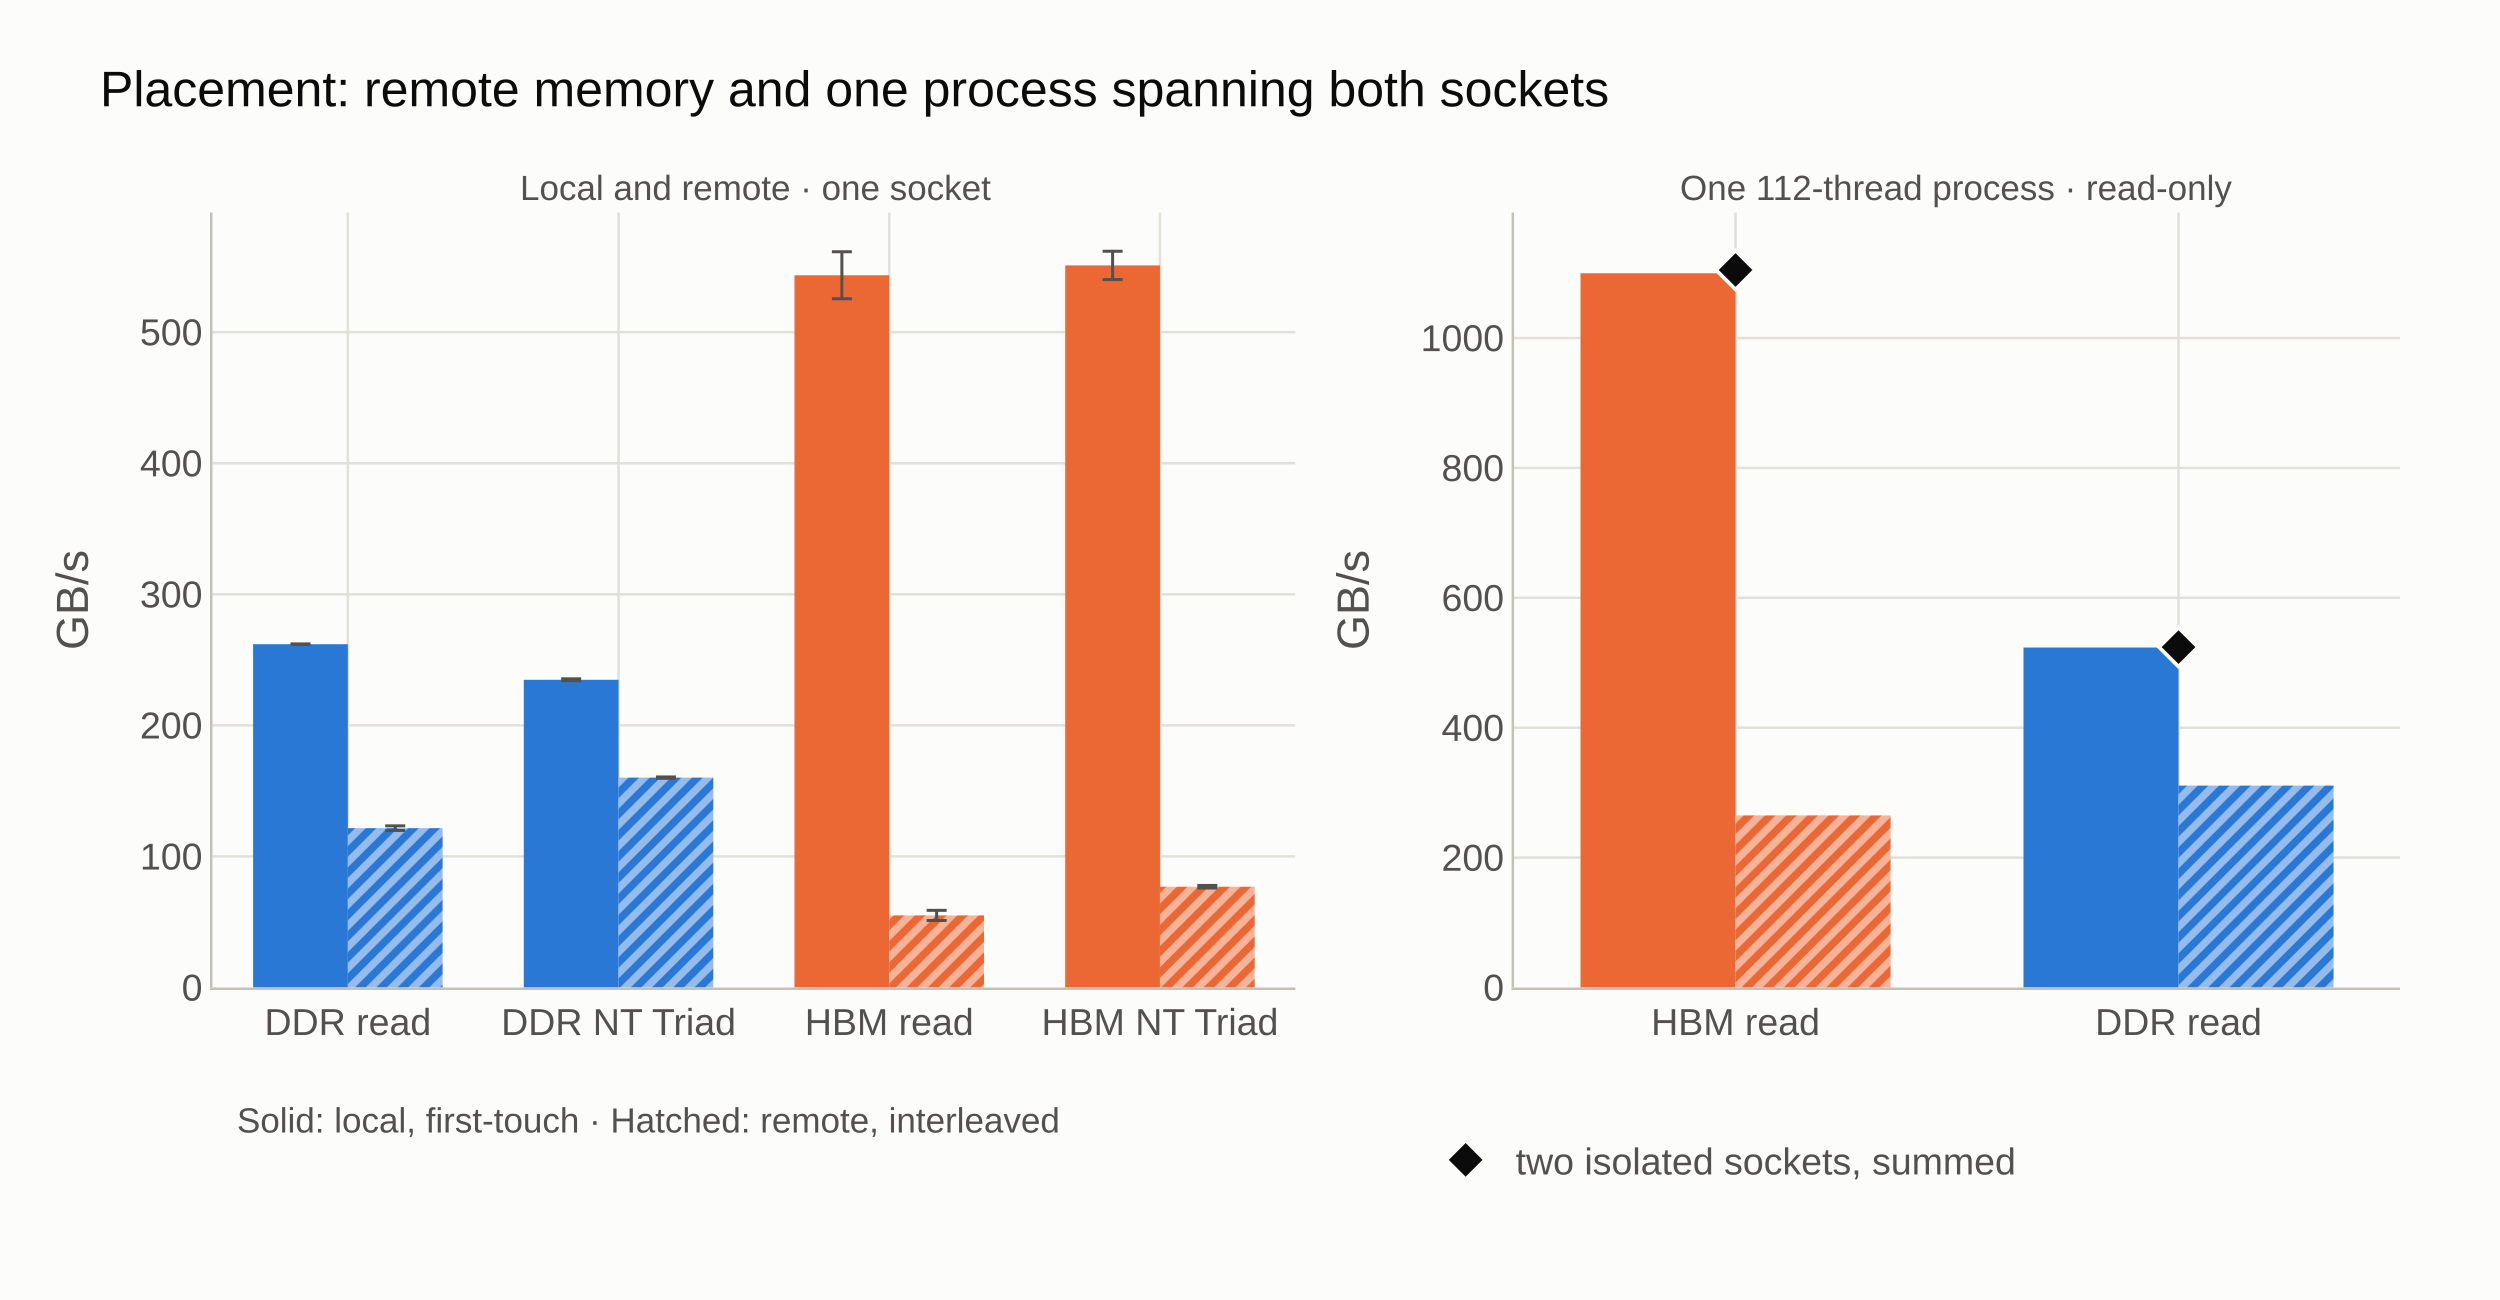
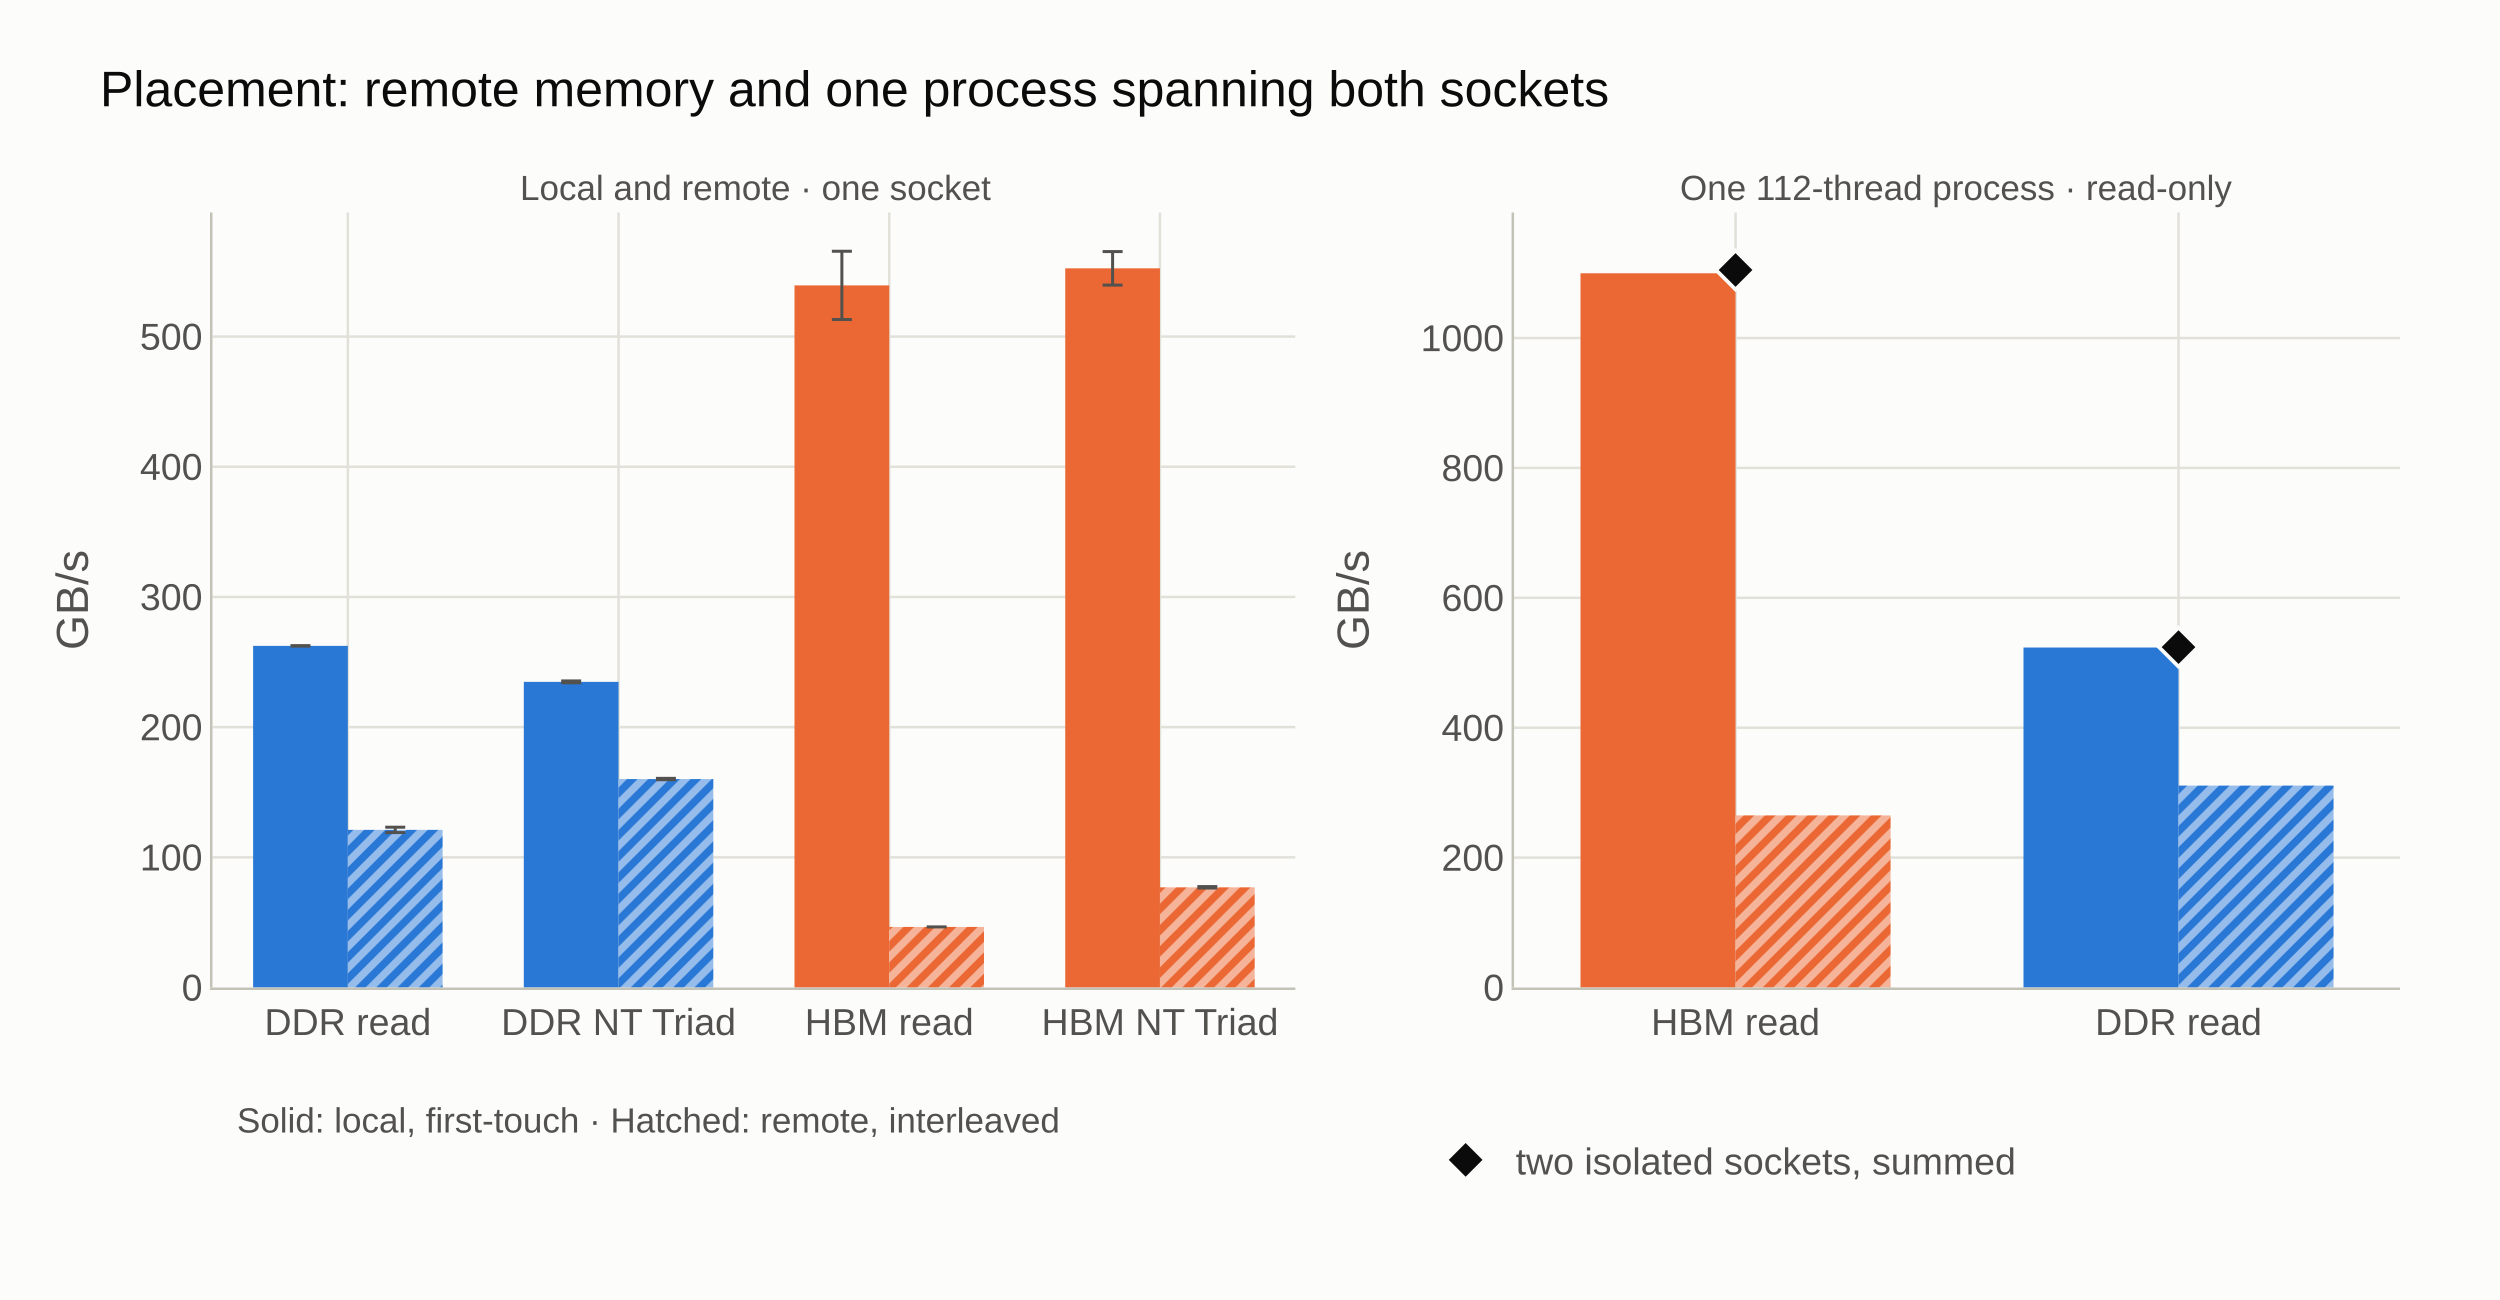
<svg xmlns="http://www.w3.org/2000/svg" class="main-svg" width="1000" height="520" style="" viewBox="0 0 1000 520">
  <rect x="0" y="0" width="1000" height="520" style="fill: rgb(252, 252, 251); fill-opacity: 1;" />
-   <defs id="defs-603ec1">
+   <defs id="defs-0de245">
    <g class="clips">
-       <clipPath id="clip603ec1xyplot" class="plotclip">
+       <clipPath id="clip0de245xyplot" class="plotclip">
        <rect width="433.125" height="310" />
      </clipPath>
-       <clipPath id="clip603ec1x2y2plot" class="plotclip">
+       <clipPath id="clip0de245x2y2plot" class="plotclip">
        <rect width="354.375" height="310" />
      </clipPath>
-       <clipPath class="axesclip" id="clip603ec1x">
+       <clipPath class="axesclip" id="clip0de245x">
        <rect x="85" y="0" width="433.125" height="520" />
      </clipPath>
-       <clipPath class="axesclip" id="clip603ec1y">
+       <clipPath class="axesclip" id="clip0de245y">
        <rect x="0" y="85" width="1000" height="310" />
      </clipPath>
-       <clipPath class="axesclip" id="clip603ec1xy">
+       <clipPath class="axesclip" id="clip0de245xy">
        <rect x="85" y="85" width="433.125" height="310" />
      </clipPath>
-       <clipPath class="axesclip" id="clip603ec1y2">
+       <clipPath class="axesclip" id="clip0de245y2">
        <rect x="0" y="85" width="1000" height="310" />
      </clipPath>
-       <clipPath class="axesclip" id="clip603ec1xy2">
+       <clipPath class="axesclip" id="clip0de245xy2">
        <rect x="85" y="85" width="433.125" height="310" />
      </clipPath>
-       <clipPath class="axesclip" id="clip603ec1x2">
+       <clipPath class="axesclip" id="clip0de245x2">
        <rect x="605.625" y="0" width="354.375" height="520" />
      </clipPath>
-       <clipPath class="axesclip" id="clip603ec1x2y">
+       <clipPath class="axesclip" id="clip0de245x2y">
        <rect x="605.625" y="85" width="354.375" height="310" />
      </clipPath>
-       <clipPath class="axesclip" id="clip603ec1x2y2">
+       <clipPath class="axesclip" id="clip0de245x2y2">
        <rect x="605.625" y="85" width="354.375" height="310" />
      </clipPath>
    </g>
    <g class="gradients" />
    <g class="patterns">
-       <pattern id="p603ec1-3fa147-0" width="8.485px" height="8.485px" patternUnits="userSpaceOnUse" patternTransform="">
+       <pattern id="p0de245-49b0fc-0" width="8.485px" height="8.485px" patternUnits="userSpaceOnUse" patternTransform="">
        <rect width="8.485px" height="8.485px" fill="rgb(42, 120, 214)" fill-opacity="1" />
        <path d="M-2.121,2.121l4.243,-4.243M0,8.485L8.485,0M6.364,10.607l4.243,-4.243" opacity="0.5" stroke="rgb(255, 255, 255)" stroke-width="3px" />
      </pattern>
-       <pattern id="p603ec1-3fa147-1" width="8.485px" height="8.485px" patternUnits="userSpaceOnUse" patternTransform="">
+       <pattern id="p0de245-49b0fc-1" width="8.485px" height="8.485px" patternUnits="userSpaceOnUse" patternTransform="">
        <rect width="8.485px" height="8.485px" fill="rgb(42, 120, 214)" fill-opacity="1" />
        <path d="M-2.121,2.121l4.243,-4.243M0,8.485L8.485,0M6.364,10.607l4.243,-4.243" opacity="0.5" stroke="rgb(255, 255, 255)" stroke-width="3px" />
      </pattern>
-       <pattern id="p603ec1-3fa147-2" width="8.485px" height="8.485px" patternUnits="userSpaceOnUse" patternTransform="">
+       <pattern id="p0de245-49b0fc-2" width="8.485px" height="8.485px" patternUnits="userSpaceOnUse" patternTransform="">
        <rect width="8.485px" height="8.485px" fill="rgb(235, 104, 52)" fill-opacity="1" />
        <path d="M-2.121,2.121l4.243,-4.243M0,8.485L8.485,0M6.364,10.607l4.243,-4.243" opacity="0.5" stroke="rgb(255, 255, 255)" stroke-width="3px" />
      </pattern>
-       <pattern id="p603ec1-3fa147-3" width="8.485px" height="8.485px" patternUnits="userSpaceOnUse" patternTransform="">
+       <pattern id="p0de245-49b0fc-3" width="8.485px" height="8.485px" patternUnits="userSpaceOnUse" patternTransform="">
        <rect width="8.485px" height="8.485px" fill="rgb(235, 104, 52)" fill-opacity="1" />
        <path d="M-2.121,2.121l4.243,-4.243M0,8.485L8.485,0M6.364,10.607l4.243,-4.243" opacity="0.5" stroke="rgb(255, 255, 255)" stroke-width="3px" />
      </pattern>
-       <pattern id="p603ec1-a4eca0-0" width="8.485px" height="8.485px" patternUnits="userSpaceOnUse" patternTransform="">
+       <pattern id="p0de245-719356-0" width="8.485px" height="8.485px" patternUnits="userSpaceOnUse" patternTransform="">
        <rect width="8.485px" height="8.485px" fill="rgb(235, 104, 52)" fill-opacity="1" />
        <path d="M-2.121,2.121l4.243,-4.243M0,8.485L8.485,0M6.364,10.607l4.243,-4.243" opacity="0.5" stroke="rgb(255, 255, 255)" stroke-width="3px" />
      </pattern>
-       <pattern id="p603ec1-a4eca0-1" width="8.485px" height="8.485px" patternUnits="userSpaceOnUse" patternTransform="">
+       <pattern id="p0de245-719356-1" width="8.485px" height="8.485px" patternUnits="userSpaceOnUse" patternTransform="">
        <rect width="8.485px" height="8.485px" fill="rgb(42, 120, 214)" fill-opacity="1" />
        <path d="M-2.121,2.121l4.243,-4.243M0,8.485L8.485,0M6.364,10.607l4.243,-4.243" opacity="0.5" stroke="rgb(255, 255, 255)" stroke-width="3px" />
      </pattern>
    </g>
  </defs>
  <g class="bglayer" />
  <g class="layer-below">
    <g class="imagelayer" />
    <g class="shapelayer" />
  </g>
  <g class="cartesianlayer">
    <g class="subplot xy">
      <g class="layer-subplot">
        <g class="shapelayer" />
        <g class="imagelayer" />
      </g>
      <g class="minor-gridlayer">
        <g class="x" />
        <g class="y" />
      </g>
      <g class="gridlayer">
        <g class="x">
          <path class="xgrid crisp" transform="translate(139.14,0)" d="M0,85v310" style="stroke: rgb(225, 224, 217); stroke-opacity: 1; stroke-width: 1px;" />
          <path class="xgrid crisp" transform="translate(247.42,0)" d="M0,85v310" style="stroke: rgb(225, 224, 217); stroke-opacity: 1; stroke-width: 1px;" />
          <path class="xgrid crisp" transform="translate(355.7,0)" d="M0,85v310" style="stroke: rgb(225, 224, 217); stroke-opacity: 1; stroke-width: 1px;" />
          <path class="xgrid crisp" transform="translate(463.98,0)" d="M0,85v310" style="stroke: rgb(225, 224, 217); stroke-opacity: 1; stroke-width: 1px;" />
        </g>
        <g class="y">
-           <path class="ygrid crisp" transform="translate(0,342.57)" d="M85,0h433.125" style="stroke: rgb(225, 224, 217); stroke-opacity: 1; stroke-width: 1px;" />
-           <path class="ygrid crisp" transform="translate(0,290.14)" d="M85,0h433.125" style="stroke: rgb(225, 224, 217); stroke-opacity: 1; stroke-width: 1px;" />
-           <path class="ygrid crisp" transform="translate(0,237.72)" d="M85,0h433.125" style="stroke: rgb(225, 224, 217); stroke-opacity: 1; stroke-width: 1px;" />
-           <path class="ygrid crisp" transform="translate(0,185.29)" d="M85,0h433.125" style="stroke: rgb(225, 224, 217); stroke-opacity: 1; stroke-width: 1px;" />
-           <path class="ygrid crisp" transform="translate(0,132.86)" d="M85,0h433.125" style="stroke: rgb(225, 224, 217); stroke-opacity: 1; stroke-width: 1px;" />
+           <path class="ygrid crisp" transform="translate(0,342.93)" d="M85,0h433.125" style="stroke: rgb(225, 224, 217); stroke-opacity: 1; stroke-width: 1px;" />
+           <path class="ygrid crisp" transform="translate(0,290.85)" d="M85,0h433.125" style="stroke: rgb(225, 224, 217); stroke-opacity: 1; stroke-width: 1px;" />
+           <path class="ygrid crisp" transform="translate(0,238.78)" d="M85,0h433.125" style="stroke: rgb(225, 224, 217); stroke-opacity: 1; stroke-width: 1px;" />
+           <path class="ygrid crisp" transform="translate(0,186.7)" d="M85,0h433.125" style="stroke: rgb(225, 224, 217); stroke-opacity: 1; stroke-width: 1px;" />
+           <path class="ygrid crisp" transform="translate(0,134.63)" d="M85,0h433.125" style="stroke: rgb(225, 224, 217); stroke-opacity: 1; stroke-width: 1px;" />
        </g>
      </g>
      <g class="zerolinelayer" />
      <g class="layer-between">
        <g class="shapelayer" />
        <g class="imagelayer" />
      </g>
      <path class="xlines-below" />
      <path class="ylines-below" />
      <g class="overlines-below" />
      <g class="xaxislayer-below" />
      <g class="yaxislayer-below" />
      <g class="overaxes-below" />
      <g class="overplot">
-         <g class="xy" transform="translate(85,85)" clip-path="url(#clip603ec1xyplot)">
+         <g class="xy" transform="translate(85,85)" clip-path="url(#clip0de245xyplot)">
          <g class="barlayer mlayer">
            <g class="trace bars" style="opacity: 1;">
              <g class="points">
                <g class="point">
-                   <path d="M16.24,310V172.68H54.14V310Z" style="vector-effect: none; opacity: 1; stroke-width: 0px; fill: rgb(42, 120, 214); fill-opacity: 1;" />
-                 </g>
-                 <g class="point">
-                   <path d="M124.52,310V186.92H162.42V310Z" style="vector-effect: none; opacity: 1; stroke-width: 0px; fill: rgb(42, 120, 214); fill-opacity: 1;" />
-                 </g>
-                 <g class="point">
-                   <path d="M232.8,310V25.1H270.7V310Z" style="vector-effect: none; opacity: 1; stroke-width: 0px; fill: rgb(235, 104, 52); fill-opacity: 1;" />
-                 </g>
-                 <g class="point">
-                   <path d="M341.09,310V21.17H378.98V310Z" style="vector-effect: none; opacity: 1; stroke-width: 0px; fill: rgb(235, 104, 52); fill-opacity: 1;" />
-                 </g>
-               </g>
-               <g class="errorbar">
-                 <path class="yerror" d="M31.19,172.56h8m-4,0V172.8m-4,0h8" style="vector-effect: none; stroke-width: 1.2px; stroke: rgb(82, 81, 78); stroke-opacity: 1;" />
-               </g>
-               <g class="errorbar">
-                 <path class="yerror" d="M139.47,186.53h8m-4,0V187.3m-4,0h8" style="vector-effect: none; stroke-width: 1.2px; stroke: rgb(82, 81, 78); stroke-opacity: 1;" />
-               </g>
-               <g class="errorbar">
-                 <path class="yerror" d="M247.75,15.7h8m-4,0V34.51m-4,0h8" style="vector-effect: none; stroke-width: 1.2px; stroke: rgb(82, 81, 78); stroke-opacity: 1;" />
-               </g>
-               <g class="errorbar">
-                 <path class="yerror" d="M356.04,15.5h8m-4,0V26.83m-4,0h8" style="vector-effect: none; stroke-width: 1.2px; stroke: rgb(82, 81, 78); stroke-opacity: 1;" />
+                   <path d="M16.24,310V173.35H54.14V310Z" style="vector-effect: none; opacity: 1; stroke-width: 0px; fill: rgb(42, 120, 214); fill-opacity: 1;" />
+                 </g>
+                 <g class="point">
+                   <path d="M124.52,310V187.75H162.42V310Z" style="vector-effect: none; opacity: 1; stroke-width: 0px; fill: rgb(42, 120, 214); fill-opacity: 1;" />
+                 </g>
+                 <g class="point">
+                   <path d="M232.8,310V29.16H270.7V310Z" style="vector-effect: none; opacity: 1; stroke-width: 0px; fill: rgb(235, 104, 52); fill-opacity: 1;" />
+                 </g>
+                 <g class="point">
+                   <path d="M341.09,310V22.33H378.98V310Z" style="vector-effect: none; opacity: 1; stroke-width: 0px; fill: rgb(235, 104, 52); fill-opacity: 1;" />
+                 </g>
+               </g>
+               <g class="errorbar">
+                 <path class="yerror" d="M31.19,173.25h8m-4,0V173.45m-4,0h8" style="vector-effect: none; stroke-width: 1.2px; stroke: rgb(82, 81, 78); stroke-opacity: 1;" />
+               </g>
+               <g class="errorbar">
+                 <path class="yerror" d="M139.47,187.37h8m-4,0V188.13m-4,0h8" style="vector-effect: none; stroke-width: 1.2px; stroke: rgb(82, 81, 78); stroke-opacity: 1;" />
+               </g>
+               <g class="errorbar">
+                 <path class="yerror" d="M247.75,15.5h8m-4,0V42.81m-4,0h8" style="vector-effect: none; stroke-width: 1.2px; stroke: rgb(82, 81, 78); stroke-opacity: 1;" />
+               </g>
+               <g class="errorbar">
+                 <path class="yerror" d="M356.04,15.63h8m-4,0V29.04m-4,0h8" style="vector-effect: none; stroke-width: 1.2px; stroke: rgb(82, 81, 78); stroke-opacity: 1;" />
              </g>
            </g>
            <g class="trace bars" style="opacity: 1;">
              <g class="points">
                <g class="point">
-                   <path d="M54.14,310V246.26H92.04V310Z" class="pattern_filled" style="vector-effect: none; opacity: 1; stroke-width: 0px; fill: url('#p603ec1-3fa147-0');" />
-                 </g>
-                 <g class="point">
-                   <path d="M162.42,310V226.05H200.32V310Z" class="pattern_filled" style="vector-effect: none; opacity: 1; stroke-width: 0px; fill: url('#p603ec1-3fa147-1');" />
-                 </g>
-                 <g class="point">
-                   <path d="M270.7,310V281.17H308.6V310Z" class="pattern_filled" style="vector-effect: none; opacity: 1; stroke-width: 0px; fill: url('#p603ec1-3fa147-2');" />
-                 </g>
-                 <g class="point">
-                   <path d="M378.98,310V269.69H416.88V310Z" class="pattern_filled" style="vector-effect: none; opacity: 1; stroke-width: 0px; fill: url('#p603ec1-3fa147-3');" />
-                 </g>
-               </g>
-               <g class="errorbar">
-                 <path class="yerror" d="M69.09,245.34h8m-4,0V247.18m-4,0h8" style="vector-effect: none; stroke-width: 1.2px; stroke: rgb(82, 81, 78); stroke-opacity: 1;" />
-               </g>
-               <g class="errorbar">
-                 <path class="yerror" d="M177.37,225.78h8m-4,0V226.33m-4,0h8" style="vector-effect: none; stroke-width: 1.2px; stroke: rgb(82, 81, 78); stroke-opacity: 1;" />
-               </g>
-               <g class="errorbar">
-                 <path class="yerror" d="M285.65,279.14h8m-4,0V283.2m-4,0h8" style="vector-effect: none; stroke-width: 1.2px; stroke: rgb(82, 81, 78); stroke-opacity: 1;" />
-               </g>
-               <g class="errorbar">
-                 <path class="yerror" d="M393.93,269.18h8m-4,0V270.21m-4,0h8" style="vector-effect: none; stroke-width: 1.2px; stroke: rgb(82, 81, 78); stroke-opacity: 1;" />
+                   <path d="M54.14,310V246.95H92.04V310Z" class="pattern_filled" style="vector-effect: none; opacity: 1; stroke-width: 0px; fill: url('#p0de245-49b0fc-0');" />
+                 </g>
+                 <g class="point">
+                   <path d="M162.42,310V226.62H200.32V310Z" class="pattern_filled" style="vector-effect: none; opacity: 1; stroke-width: 0px; fill: url('#p0de245-49b0fc-1');" />
+                 </g>
+                 <g class="point">
+                   <path d="M270.7,310V285.77H308.6V310Z" class="pattern_filled" style="vector-effect: none; opacity: 1; stroke-width: 0px; fill: url('#p0de245-49b0fc-2');" />
+                 </g>
+                 <g class="point">
+                   <path d="M378.98,310V269.92H416.88V310Z" class="pattern_filled" style="vector-effect: none; opacity: 1; stroke-width: 0px; fill: url('#p0de245-49b0fc-3');" />
+                 </g>
+               </g>
+               <g class="errorbar">
+                 <path class="yerror" d="M69.09,245.88h8m-4,0V248.03m-4,0h8" style="vector-effect: none; stroke-width: 1.2px; stroke: rgb(82, 81, 78); stroke-opacity: 1;" />
+               </g>
+               <g class="errorbar">
+                 <path class="yerror" d="M177.37,226.34h8m-4,0V226.89m-4,0h8" style="vector-effect: none; stroke-width: 1.2px; stroke: rgb(82, 81, 78); stroke-opacity: 1;" />
+               </g>
+               <g class="errorbar">
+                 <path class="yerror" d="M285.65,285.76h8m-4,0V285.77m-4,0h8" style="vector-effect: none; stroke-width: 1.2px; stroke: rgb(82, 81, 78); stroke-opacity: 1;" />
+               </g>
+               <g class="errorbar">
+                 <path class="yerror" d="M393.93,269.63h8m-4,0V270.21m-4,0h8" style="vector-effect: none; stroke-width: 1.2px; stroke: rgb(82, 81, 78); stroke-opacity: 1;" />
              </g>
            </g>
          </g>
        </g>
      </g>
      <g class="zerolinelayer-above" />
      <path class="xlines-above crisp" d="M84,395.5H518.125" style="fill: none; stroke-width: 1px; stroke: rgb(195, 194, 183); stroke-opacity: 1;" />
      <path class="ylines-above crisp" d="M84.5,85V395" style="fill: none; stroke-width: 1px; stroke: rgb(195, 194, 183); stroke-opacity: 1;" />
      <g class="overlines-above" />
      <g class="xaxislayer-above">
        <g class="xtick">
          <text text-anchor="middle" x="0" y="414" transform="translate(139.14,0)" style="font-family: Arial; font-size: 15px; fill: rgb(82, 81, 78); fill-opacity: 1; white-space: pre;">DDR read</text>
        </g>
        <g class="xtick">
          <text text-anchor="middle" x="0" y="414" transform="translate(247.42,0)" style="font-family: Arial; font-size: 15px; fill: rgb(82, 81, 78); fill-opacity: 1; white-space: pre;">DDR NT Triad</text>
        </g>
        <g class="xtick">
          <text text-anchor="middle" x="0" y="414" transform="translate(355.7,0)" style="font-family: Arial; font-size: 15px; fill: rgb(82, 81, 78); fill-opacity: 1; white-space: pre;">HBM read</text>
        </g>
        <g class="xtick">
          <text text-anchor="middle" x="0" y="414" transform="translate(463.98,0)" style="font-family: Arial; font-size: 15px; fill: rgb(82, 81, 78); fill-opacity: 1; white-space: pre;">HBM NT Triad</text>
        </g>
      </g>
      <g class="yaxislayer-above">
        <g class="ytick">
          <text text-anchor="end" x="81" y="5.25" transform="translate(0,395)" style="font-family: Arial; font-size: 15px; fill: rgb(82, 81, 78); fill-opacity: 1; white-space: pre;">0</text>
        </g>
        <g class="ytick">
-           <text text-anchor="end" x="81" y="5.25" style="font-family: Arial; font-size: 15px; fill: rgb(82, 81, 78); fill-opacity: 1; white-space: pre;" transform="translate(0,342.57)">100</text>
-         </g>
-         <g class="ytick">
-           <text text-anchor="end" x="81" y="5.25" style="font-family: Arial; font-size: 15px; fill: rgb(82, 81, 78); fill-opacity: 1; white-space: pre;" transform="translate(0,290.14)">200</text>
-         </g>
-         <g class="ytick">
-           <text text-anchor="end" x="81" y="5.25" style="font-family: Arial; font-size: 15px; fill: rgb(82, 81, 78); fill-opacity: 1; white-space: pre;" transform="translate(0,237.72)">300</text>
-         </g>
-         <g class="ytick">
-           <text text-anchor="end" x="81" y="5.25" style="font-family: Arial; font-size: 15px; fill: rgb(82, 81, 78); fill-opacity: 1; white-space: pre;" transform="translate(0,185.29)">400</text>
-         </g>
-         <g class="ytick">
-           <text text-anchor="end" x="81" y="5.25" style="font-family: Arial; font-size: 15px; fill: rgb(82, 81, 78); fill-opacity: 1; white-space: pre;" transform="translate(0,132.86)">500</text>
+           <text text-anchor="end" x="81" y="5.25" style="font-family: Arial; font-size: 15px; fill: rgb(82, 81, 78); fill-opacity: 1; white-space: pre;" transform="translate(0,342.93)">100</text>
+         </g>
+         <g class="ytick">
+           <text text-anchor="end" x="81" y="5.25" style="font-family: Arial; font-size: 15px; fill: rgb(82, 81, 78); fill-opacity: 1; white-space: pre;" transform="translate(0,290.85)">200</text>
+         </g>
+         <g class="ytick">
+           <text text-anchor="end" x="81" y="5.25" style="font-family: Arial; font-size: 15px; fill: rgb(82, 81, 78); fill-opacity: 1; white-space: pre;" transform="translate(0,238.78)">300</text>
+         </g>
+         <g class="ytick">
+           <text text-anchor="end" x="81" y="5.25" style="font-family: Arial; font-size: 15px; fill: rgb(82, 81, 78); fill-opacity: 1; white-space: pre;" transform="translate(0,186.7)">400</text>
+         </g>
+         <g class="ytick">
+           <text text-anchor="end" x="81" y="5.25" style="font-family: Arial; font-size: 15px; fill: rgb(82, 81, 78); fill-opacity: 1; white-space: pre;" transform="translate(0,134.63)">500</text>
        </g>
      </g>
      <g class="overaxes-above" />
    </g>
    <g class="subplot x2y2">
      <g class="layer-subplot">
        <g class="shapelayer" />
        <g class="imagelayer" />
      </g>
      <g class="minor-gridlayer">
        <g class="x2" />
        <g class="y2" />
      </g>
      <g class="gridlayer">
        <g class="x2">
          <path class="x2grid crisp" transform="translate(694.215,0)" d="M0,85v310" style="stroke: rgb(225, 224, 217); stroke-opacity: 1; stroke-width: 1px;" />
          <path class="x2grid crisp" transform="translate(871.405,0)" d="M0,85v310" style="stroke: rgb(225, 224, 217); stroke-opacity: 1; stroke-width: 1px;" />
        </g>
        <g class="y2">
          <path class="y2grid crisp" transform="translate(0,343.04)" d="M605.625,0h354.375" style="stroke: rgb(225, 224, 217); stroke-opacity: 1; stroke-width: 1px;" />
          <path class="y2grid crisp" transform="translate(0,291.09)" d="M605.625,0h354.375" style="stroke: rgb(225, 224, 217); stroke-opacity: 1; stroke-width: 1px;" />
          <path class="y2grid crisp" transform="translate(0,239.13)" d="M605.625,0h354.375" style="stroke: rgb(225, 224, 217); stroke-opacity: 1; stroke-width: 1px;" />
          <path class="y2grid crisp" transform="translate(0,187.17)" d="M605.625,0h354.375" style="stroke: rgb(225, 224, 217); stroke-opacity: 1; stroke-width: 1px;" />
          <path class="y2grid crisp" transform="translate(0,135.21)" d="M605.625,0h354.375" style="stroke: rgb(225, 224, 217); stroke-opacity: 1; stroke-width: 1px;" />
        </g>
      </g>
      <g class="zerolinelayer" />
      <g class="layer-between">
        <g class="shapelayer" />
        <g class="imagelayer" />
      </g>
      <path class="xlines-below" />
      <path class="ylines-below" />
      <g class="overlines-below" />
      <g class="xaxislayer-below" />
      <g class="yaxislayer-below" />
      <g class="overaxes-below" />
      <g class="overplot">
-         <g class="x2y2" transform="translate(605.625,85)" clip-path="url(#clip603ec1x2y2plot)">
+         <g class="x2y2" transform="translate(605.625,85)" clip-path="url(#clip0de245x2y2plot)">
          <g class="barlayer mlayer">
            <g class="trace bars" style="opacity: 1;">
              <g class="points">
                <g class="point">
                  <path d="M26.58,310V24.31H88.59V310Z" style="vector-effect: none; opacity: 1; stroke-width: 0px; fill: rgb(235, 104, 52); fill-opacity: 1;" />
                </g>
                <g class="point">
                  <path d="M203.77,310V174.02H265.78V310Z" style="vector-effect: none; opacity: 1; stroke-width: 0px; fill: rgb(42, 120, 214); fill-opacity: 1;" />
                </g>
              </g>
            </g>
            <g class="trace bars" style="opacity: 1;">
              <g class="points">
                <g class="point">
-                   <path d="M88.59,310V241.15H150.61V310Z" class="pattern_filled" style="vector-effect: none; opacity: 1; stroke-width: 0px; fill: url('#p603ec1-a4eca0-0');" />
-                 </g>
-                 <g class="point">
-                   <path d="M265.78,310V229.25H327.8V310Z" class="pattern_filled" style="vector-effect: none; opacity: 1; stroke-width: 0px; fill: url('#p603ec1-a4eca0-1');" />
+                   <path d="M88.59,310V241.15H150.61V310Z" class="pattern_filled" style="vector-effect: none; opacity: 1; stroke-width: 0px; fill: url('#p0de245-719356-0');" />
+                 </g>
+                 <g class="point">
+                   <path d="M265.78,310V229.25H327.8V310Z" class="pattern_filled" style="vector-effect: none; opacity: 1; stroke-width: 0px; fill: url('#p0de245-719356-1');" />
                </g>
              </g>
            </g>
          </g>
          <g class="scatterlayer mlayer">
-             <g class="trace scatter trace600dfa" style="stroke-miterlimit: 2; opacity: 1;">
+             <g class="trace scatter traceb09102" style="stroke-miterlimit: 2; opacity: 1;">
              <g class="fills" />
              <g class="errorbars" />
              <g class="lines" />
              <g class="points">
                <path class="point" transform="translate(88.59,23)" d="M7.8,0L0,7.8L-7.8,0L0,-7.8Z" style="opacity: 1; stroke-width: 1.5px; fill: rgb(11, 11, 11); fill-opacity: 1; stroke: rgb(252, 252, 251); stroke-opacity: 1;" />
                <path class="point" transform="translate(265.78,173.85)" d="M7.8,0L0,7.8L-7.8,0L0,-7.8Z" style="opacity: 1; stroke-width: 1.5px; fill: rgb(11, 11, 11); fill-opacity: 1; stroke: rgb(252, 252, 251); stroke-opacity: 1;" />
              </g>
              <g class="text" />
            </g>
          </g>
        </g>
      </g>
      <g class="zerolinelayer-above" />
      <path class="xlines-above crisp" d="M604.625,395.5H960" style="fill: none; stroke-width: 1px; stroke: rgb(195, 194, 183); stroke-opacity: 1;" />
      <path class="ylines-above crisp" d="M605.125,85V395" style="fill: none; stroke-width: 1px; stroke: rgb(195, 194, 183); stroke-opacity: 1;" />
      <g class="overlines-above" />
      <g class="xaxislayer-above">
        <g class="x2tick">
          <text text-anchor="middle" x="0" y="414" transform="translate(694.215,0)" style="font-family: Arial; font-size: 15px; fill: rgb(82, 81, 78); fill-opacity: 1; white-space: pre;">HBM read</text>
        </g>
        <g class="x2tick">
          <text text-anchor="middle" x="0" y="414" transform="translate(871.405,0)" style="font-family: Arial; font-size: 15px; fill: rgb(82, 81, 78); fill-opacity: 1; white-space: pre;">DDR read</text>
        </g>
      </g>
      <g class="yaxislayer-above">
        <g class="y2tick">
          <text text-anchor="end" x="601.625" y="5.25" transform="translate(0,395)" style="font-family: Arial; font-size: 15px; fill: rgb(82, 81, 78); fill-opacity: 1; white-space: pre;">0</text>
        </g>
        <g class="y2tick">
          <text text-anchor="end" x="601.625" y="5.25" style="font-family: Arial; font-size: 15px; fill: rgb(82, 81, 78); fill-opacity: 1; white-space: pre;" transform="translate(0,343.04)">200</text>
        </g>
        <g class="y2tick">
          <text text-anchor="end" x="601.625" y="5.25" style="font-family: Arial; font-size: 15px; fill: rgb(82, 81, 78); fill-opacity: 1; white-space: pre;" transform="translate(0,291.09)">400</text>
        </g>
        <g class="y2tick">
          <text text-anchor="end" x="601.625" y="5.25" style="font-family: Arial; font-size: 15px; fill: rgb(82, 81, 78); fill-opacity: 1; white-space: pre;" transform="translate(0,239.13)">600</text>
        </g>
        <g class="y2tick">
          <text text-anchor="end" x="601.625" y="5.25" style="font-family: Arial; font-size: 15px; fill: rgb(82, 81, 78); fill-opacity: 1; white-space: pre;" transform="translate(0,187.17)">800</text>
        </g>
        <g class="y2tick">
          <text text-anchor="end" x="601.625" y="5.25" style="font-family: Arial; font-size: 15px; fill: rgb(82, 81, 78); fill-opacity: 1; white-space: pre;" transform="translate(0,135.21)">1000</text>
        </g>
      </g>
      <g class="overaxes-above" />
    </g>
  </g>
  <g class="polarlayer" />
  <g class="smithlayer" />
  <g class="ternarylayer" />
  <g class="geolayer" />
  <g class="funnelarealayer" />
  <g class="pielayer" />
  <g class="iciclelayer" />
  <g class="treemaplayer" />
  <g class="sunburstlayer" />
  <g class="glimages" />
-   <defs id="topdefs-603ec1">
+   <defs id="topdefs-0de245">
    <g class="clips" />
-     <clipPath id="legend603ec1">
+     <clipPath id="legend0de245">
      <rect width="246" height="33" x="0" y="0" />
    </clipPath>
  </defs>
  <g class="layer-above">
    <g class="imagelayer" />
    <g class="shapelayer" />
  </g>
  <g class="infolayer">
    <g class="legend" pointer-events="all" transform="translate(566.25,447.7)">
      <rect class="bg" shape-rendering="crispEdges" style="stroke: rgb(68, 68, 68); stroke-opacity: 1; fill: rgb(252, 252, 251); fill-opacity: 1; stroke-width: 0px;" width="246" height="33" x="0" y="0" />
-       <g class="scrollbox" transform="" clip-path="url(#legend603ec1)">
+       <g class="scrollbox" transform="" clip-path="url(#legend0de245)">
        <g class="groups">
          <g class="traces" transform="translate(0,16.25)" style="opacity: 1;">
            <text class="legendtext" text-anchor="start" x="40" y="5.85" style="font-family: Arial; font-size: 15px; fill: rgb(82, 81, 78); fill-opacity: 1; white-space: pre;">two isolated sockets, summed</text>
            <g class="layers" style="opacity: 1;">
              <g class="legendfill" />
              <g class="legendlines" />
              <g class="legendsymbols">
                <g class="legendpoints">
                  <path class="scatterpts" transform="translate(20,0)" d="M7.8,0L0,7.8L-7.8,0L0,-7.8Z" style="opacity: 1; stroke-width: 1.5px; fill: rgb(11, 11, 11); fill-opacity: 1; stroke: rgb(252, 252, 251); stroke-opacity: 1;" />
                </g>
              </g>
            </g>
            <rect class="legendtoggle" x="0" y="-11.25" width="242.594" height="22.5" style="fill: rgb(0, 0, 0); fill-opacity: 0;" />
          </g>
        </g>
      </g>
      <rect class="scrollbar" rx="20" ry="3" width="0" height="0" style="fill: rgb(128, 139, 164); fill-opacity: 1;" x="0" y="0" />
    </g>
    <g class="g-gtitle">
      <text class="gtitle" x="40" y="42.5" text-anchor="start" dy="0em" style="opacity: 1; font-family: Arial; font-size: 20px; fill: rgb(11, 11, 11); fill-opacity: 1; white-space: pre;">Placement: remote memory and one process spanning both sockets</text>
    </g>
    <g class="g-xtitle" />
    <g class="g-x2title" />
    <g class="g-ytitle">
      <text class="ytitle" transform="rotate(-90,35.16875,240)" x="35.169" y="240" text-anchor="middle" style="opacity: 1; font-family: Arial; font-size: 18px; fill: rgb(82, 81, 78); fill-opacity: 1; white-space: pre;">GB/s</text>
    </g>
    <g class="g-y2title">
      <text class="y2title" transform="rotate(-90,547.45,240)" x="547.45" y="240" text-anchor="middle" style="opacity: 1; font-family: Arial; font-size: 18px; fill: rgb(82, 81, 78); fill-opacity: 1; white-space: pre;">GB/s</text>
    </g>
    <g class="annotation" data-index="0" style="opacity: 1;">
      <g class="annotation-text-g" transform="rotate(0,301.5625,75)">
        <g class="cursor-pointer" transform="translate(206,65)">
          <rect class="bg" x="0.5" y="0.5" width="191" height="19" style="stroke-width: 1px; stroke: rgb(0, 0, 0); stroke-opacity: 0; fill: rgb(0, 0, 0); fill-opacity: 0;" />
          <text class="annotation-text" text-anchor="middle" x="96.172" y="15" style="font-family: Arial; font-size: 14px; fill: rgb(82, 81, 78); fill-opacity: 1; white-space: pre;">Local and remote · one socket</text>
        </g>
      </g>
    </g>
    <g class="annotation" data-index="1" style="opacity: 1;">
      <g class="annotation-text-g" transform="rotate(0,782.8125,75)">
        <g class="cursor-pointer" transform="translate(670,65)">
          <rect class="bg" x="0.5" y="0.5" width="224" height="19" style="stroke-width: 1px; stroke: rgb(0, 0, 0); stroke-opacity: 0; fill: rgb(0, 0, 0); fill-opacity: 0;" />
          <text class="annotation-text" text-anchor="middle" x="112.375" y="15" style="font-family: Arial; font-size: 14px; fill: rgb(82, 81, 78); fill-opacity: 1; white-space: pre;">One 112-thread process · read-only</text>
        </g>
      </g>
    </g>
    <g class="annotation" data-index="2" style="opacity: 1;">
      <g class="annotation-text-g" transform="rotate(0,259.5,447.7)">
        <g class="cursor-pointer" transform="translate(85,438)">
          <rect class="bg" x="0.5" y="0.5" width="348" height="19" style="stroke-width: 1px; stroke: rgb(0, 0, 0); stroke-opacity: 0; fill: rgb(0, 0, 0); fill-opacity: 0;" />
          <text class="annotation-text" text-anchor="middle" x="174.359" y="15" style="font-family: Arial; font-size: 14px; fill: rgb(82, 81, 78); fill-opacity: 1; white-space: pre;">Solid: local, first-touch   ·   Hatched: remote, interleaved</text>
        </g>
      </g>
    </g>
  </g>
</svg>
